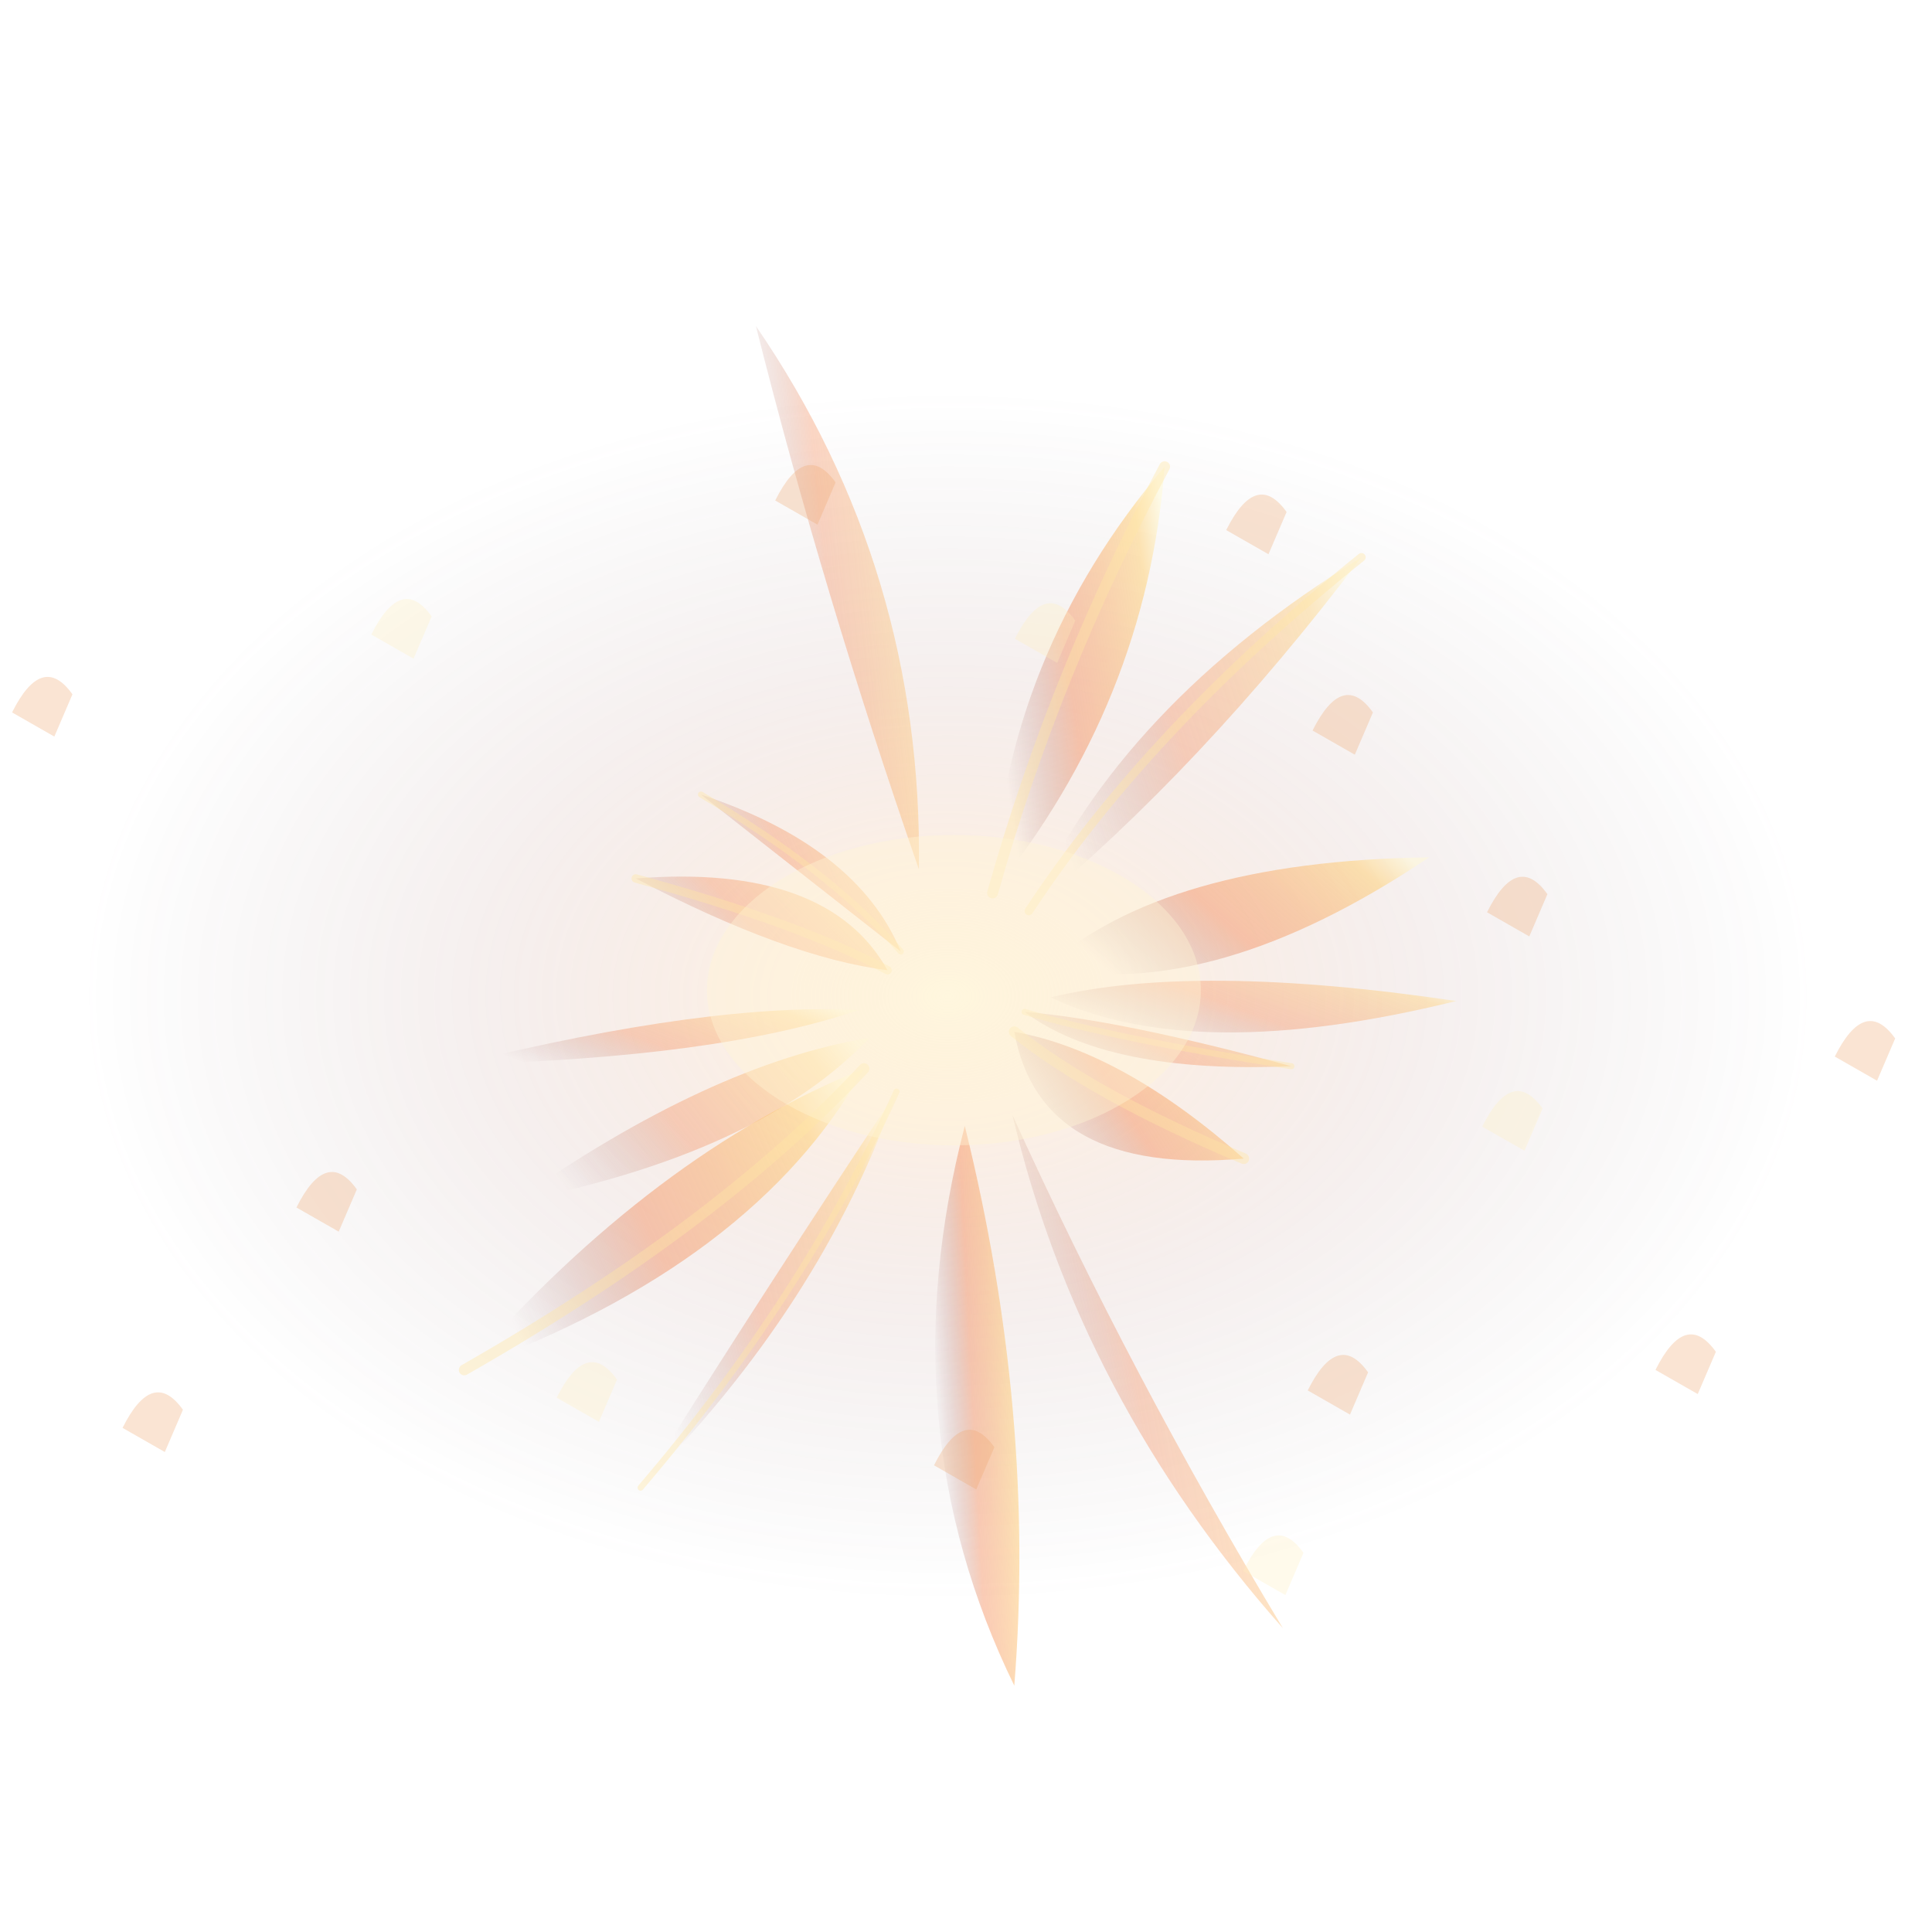
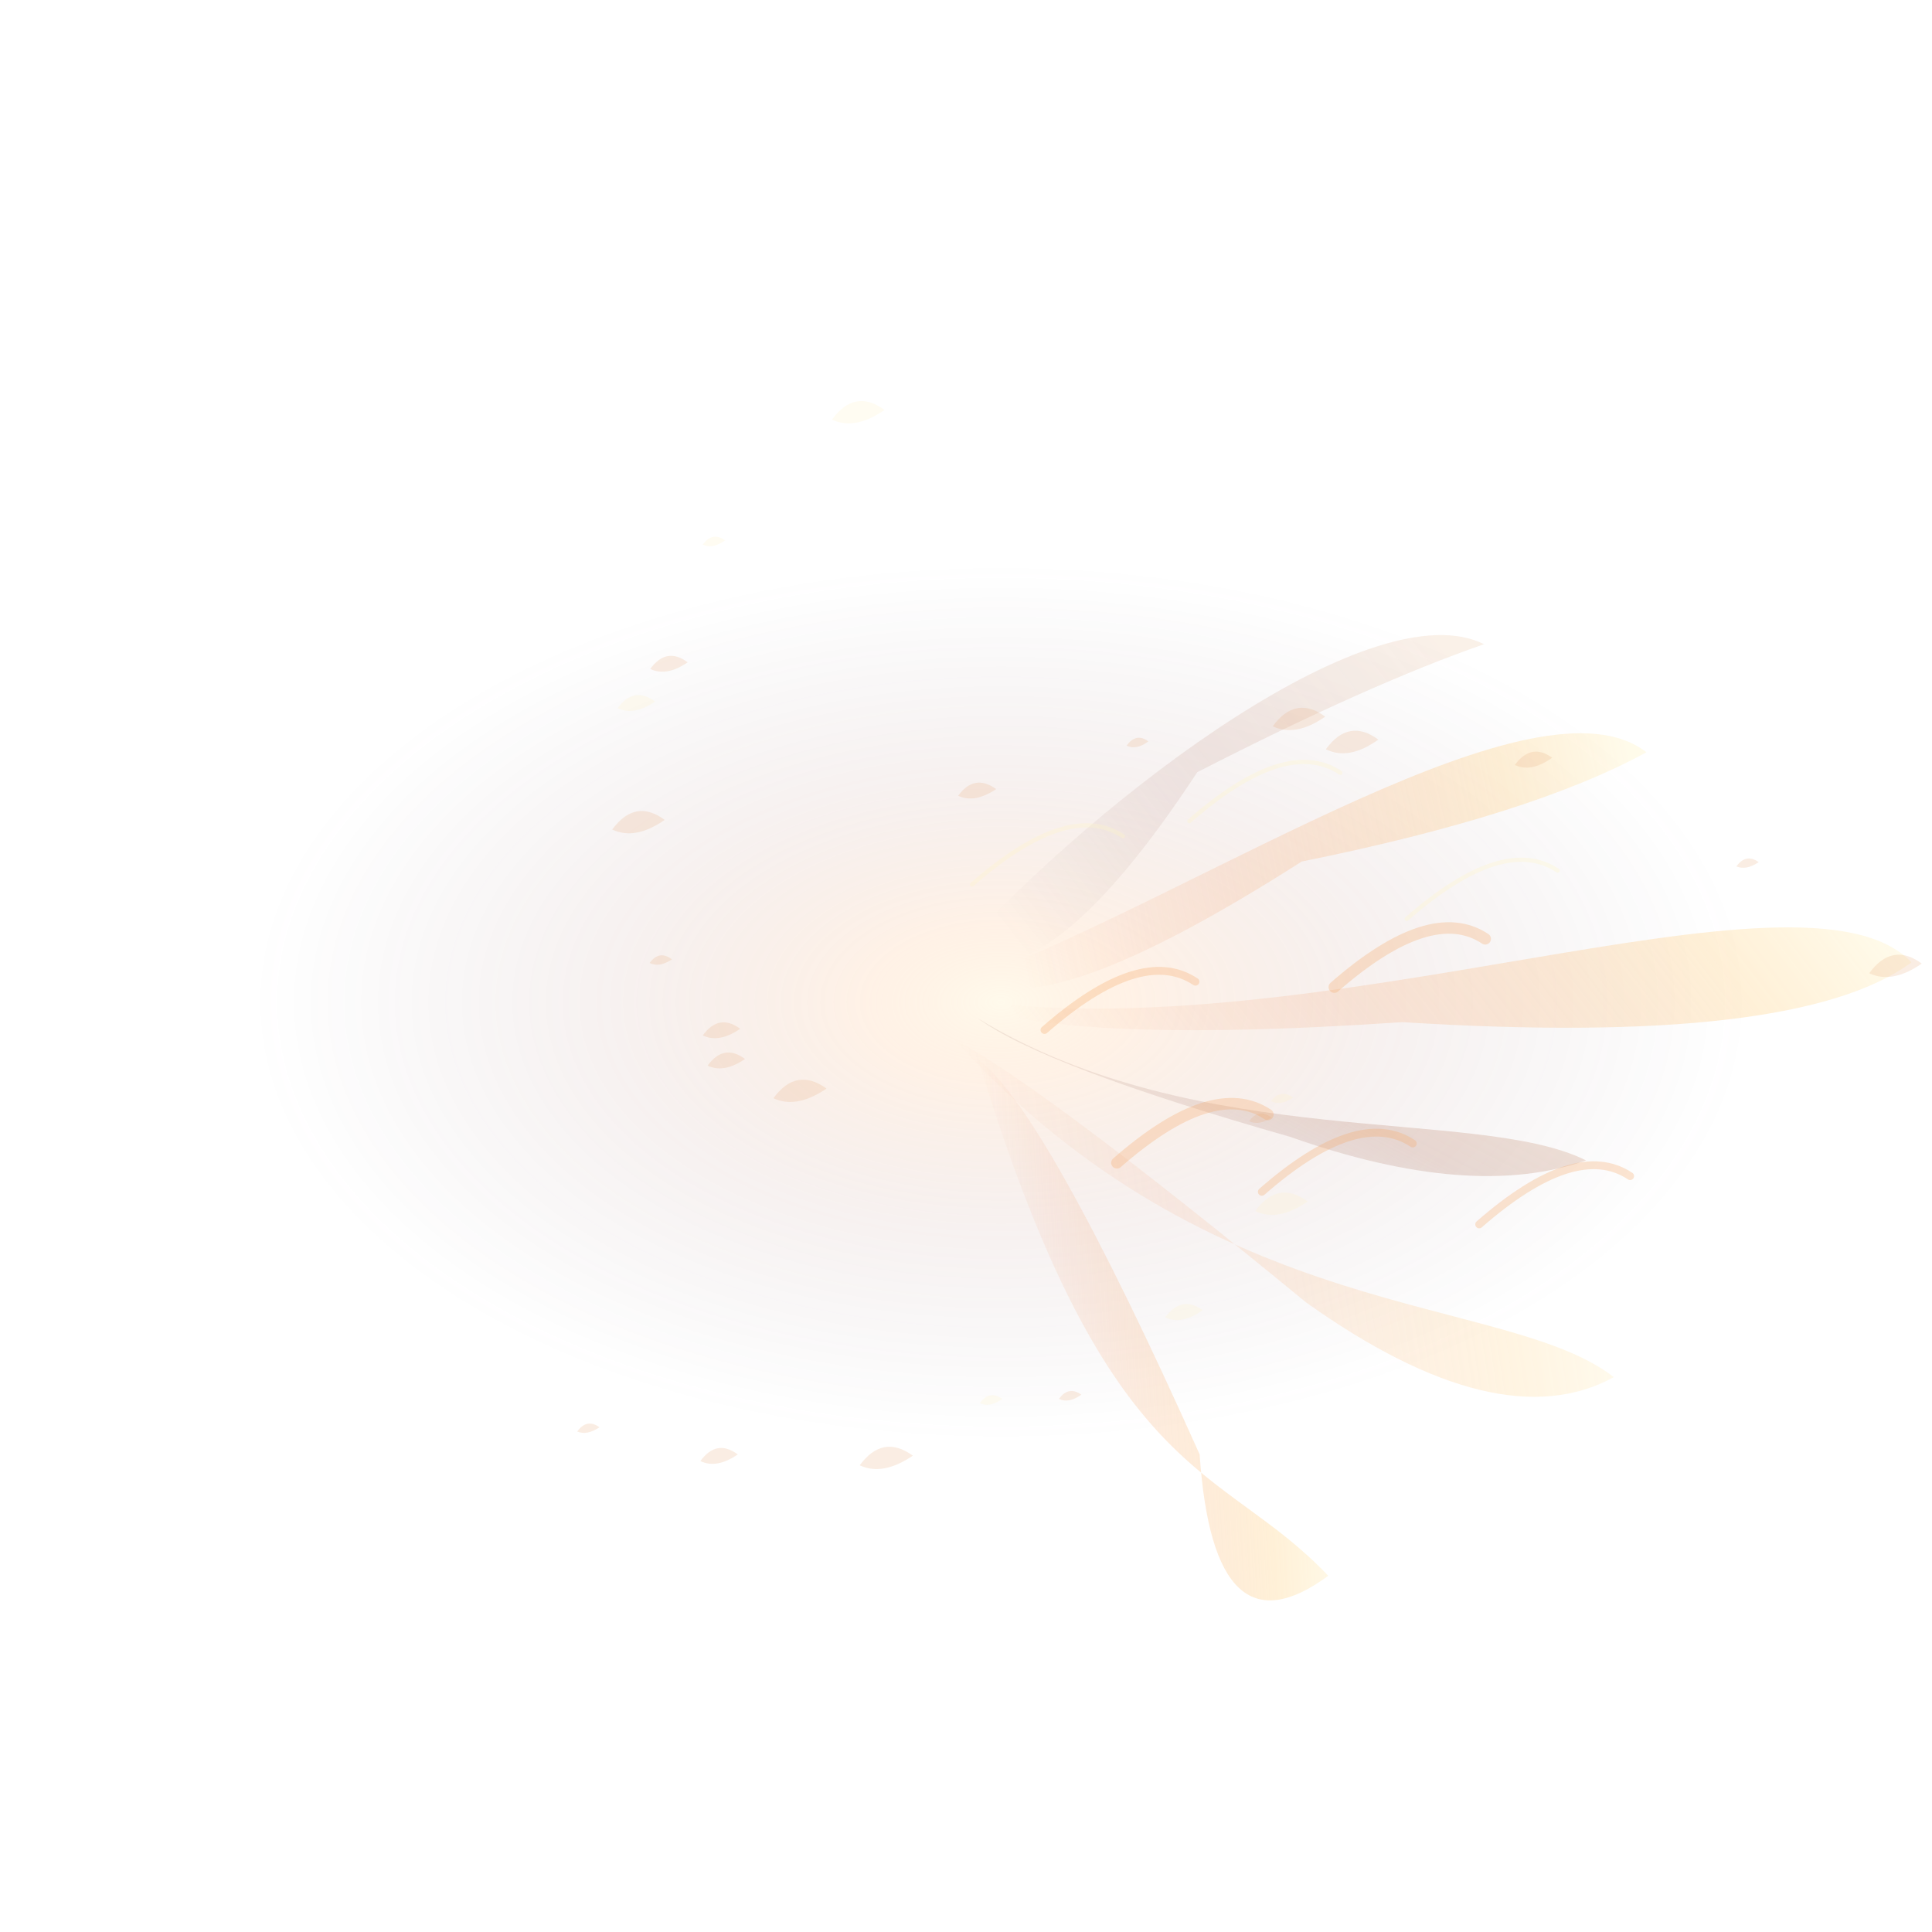
<svg xmlns="http://www.w3.org/2000/svg" width="320" height="320" viewBox="0 0 320 320">
  <defs>
-     <linearGradient id="strike" x1="0%" y1="50%" x2="100%" y2="15%">
-       <stop offset="0" stop-color="#6c3c4b" stop-opacity="0" />
-       <stop offset=".4" stop-color="#f2773d" stop-opacity=".75" />
-       <stop offset=".86" stop-color="#ffce6e" />
-       <stop offset="1" stop-color="#fffad4" />
+     <radialGradient id="dust">
+       <stop offset="0" stop-color="#ffeab1" stop-opacity=".50" />
+       <stop offset=".18" stop-color="#ffab64" stop-opacity=".32" />
+       <stop offset=".54" stop-color="#9b594d" stop-opacity=".16" />
+       <stop offset="1" stop-color="#493446" stop-opacity="0" />
+     </radialGradient>
+     <linearGradient id="flare" x1="3%" y1="48%" x2="100%" y2="40%">
+       <stop offset="0" stop-color="#e56c3d" stop-opacity="0" />
+       <stop offset=".38" stop-color="#f59957" stop-opacity=".44" />
+       <stop offset=".8" stop-color="#ffd58e" stop-opacity=".88" />
+       <stop offset="1" stop-color="#fff4cb" />
    </linearGradient>
-     <radialGradient id="sm">
-       <stop offset="0" stop-color="#ffeab0" stop-opacity=".67" />
-       <stop offset=".18" stop-color="#faad68" stop-opacity=".36" />
-       <stop offset=".53" stop-color="#9e594c" stop-opacity=".19" />
-       <stop offset="1" stop-color="#4a3c46" stop-opacity="0" />
-     </radialGradient>
+     <linearGradient id="ash" x1="0%" y1="70%" x2="100%" y2="20%">
+       <stop offset="0" stop-color="#6b4547" stop-opacity="0" />
+       <stop offset=".52" stop-color="#ac6e56" stop-opacity=".45" />
+       <stop offset="1" stop-color="#e1aa7d" stop-opacity=".58" />
+     </linearGradient>
  </defs>
-   <ellipse cx="157" cy="165" rx="142.2" ry="99.9" fill="url(#sm)" opacity="0.5" />
-   <path d="M 169.7 167.6 Q 183.4 177.9 213.9 176.6 Q 185.6 168.9 169.7 167.6 Z" fill="url(#strike)" opacity="0.4" />
-   <path d="M 169.7 167.6 Q 184.8 172.1 213.9 176.6" fill="none" stroke="#ffe7a4" stroke-width="1.0" stroke-linecap="round" opacity="0.4" />
-   <path d="M 144.0 171.9 Q 117.7 176.2 85.1 199.1 Q 125.9 191.1 144.0 171.9 Z" fill="url(#strike)" opacity="0.4" />
-   <path d="M 164.4 147.9 Q 189.9 116.4 192.9 77.3 Q 166.4 108.5 164.4 147.9 Z" fill="url(#strike)" opacity="0.5" />
-   <path d="M 164.4 147.9 Q 174.7 111.3 192.9 77.3" fill="none" stroke="#ffe7a4" stroke-width="1.8" stroke-linecap="round" opacity="0.4" />
-   <path d="M 167.7 184.7 Q 178.7 231.5 212.5 269.7 Q 187.2 227.7 167.7 184.7 Z" fill="url(#strike)" opacity="0.4" />
-   <path d="M 147.0 160.7 Q 137.1 143.0 105.3 145.5 Q 130.3 158.6 147.0 160.7 Z" fill="url(#strike)" opacity="0.4" />
-   <path d="M 147.0 160.7 Q 132.7 153.0 105.3 145.5" fill="none" stroke="#ffe7a4" stroke-width="1.4" stroke-linecap="round" opacity="0.4" />
-   <path d="M 173.1 160.3 Q 201.0 166.0 236.7 142.0 Q 192.9 142.6 173.1 160.3 Z" fill="url(#strike)" opacity="0.5" />
-   <path d="M 148.5 180.8 Q 127.8 211.9 106.1 246.4 Q 136.0 216.4 148.5 180.8 Z" fill="url(#strike)" opacity="0.4" />
-   <path d="M 148.5 180.8 Q 133.1 214.8 106.1 246.4" fill="none" stroke="#ffe7a4" stroke-width="1.0" stroke-linecap="round" opacity="0.4" />
-   <path d="M 152.2 144.0 Q 152.9 94.4 125.2 54.0 Q 136.4 98.5 152.2 144.0 Z" fill="url(#strike)" opacity="0.4" />
-   <path d="M 168.0 170.9 Q 172.3 194.8 206.0 191.9 Q 185.9 174.1 168.0 170.9 Z" fill="url(#strike)" opacity="0.5" />
-   <path d="M 168.0 170.9 Q 181.1 181.4 206.0 191.9" fill="none" stroke="#ffe7a4" stroke-width="1.8" stroke-linecap="round" opacity="0.4" />
-   <path d="M 142.2 167.3 Q 117.6 166.0 75.8 176.3 Q 119.1 175.2 142.2 167.3 Z" fill="url(#strike)" opacity="0.4" />
-   <path d="M 170.4 150.9 Q 199.0 127.3 225.5 92.3 Q 185.6 116.8 170.4 150.9 Z" fill="url(#strike)" opacity="0.4" />
-   <path d="M 170.4 150.9 Q 190.4 120.5 225.5 92.3" fill="none" stroke="#ffe7a4" stroke-width="1.4" stroke-linecap="round" opacity="0.4" />
-   <path d="M 159.8 186.5 Q 146.9 236.0 168.0 279.2 Q 171.6 234.2 159.8 186.5 Z" fill="url(#strike)" opacity="0.5" />
-   <path d="M 149.2 157.6 Q 142.0 140.2 116.1 131.6 Q 135.6 146.9 149.2 157.6 Z" fill="url(#strike)" opacity="0.4" />
-   <path d="M 149.2 157.6 Q 137.9 144.5 116.1 131.6" fill="none" stroke="#ffe7a4" stroke-width="1.0" stroke-linecap="round" opacity="0.4" />
-   <path d="M 174.0 165.2 Q 197.8 176.5 241.2 165.8 Q 198.0 159.4 174.0 165.2 Z" fill="url(#strike)" opacity="0.4" />
-   <path d="M 143.1 177.0 Q 108.4 190.9 76.9 226.9 Q 125.0 209.4 143.1 177.0 Z" fill="url(#strike)" opacity="0.5" />
-   <path d="M 143.1 177.0 Q 119.1 202.8 76.9 226.9" fill="none" stroke="#ffe7a4" stroke-width="1.8" stroke-linecap="round" opacity="0.4" />
-   <path d="M245.5 186.6 Q250.5 176.6 255.5 183.6 L252.5 190.6 Z" fill="#ffefbc" opacity="0.3" />
-   <path d="M49.1 200.0 Q54.1 190.0 59.1 197.0 L56.1 204.0 Z" fill="#eda46a" opacity="0.3" />
-   <path d="M203.1 87.8 Q208.1 77.8 213.1 84.8 L210.1 91.8 Z" fill="#eda46a" opacity="0.3" />
-   <path d="M205.9 260.2 Q210.9 250.2 215.9 257.2 L212.9 264.2 Z" fill="#ffefbc" opacity="0.3" />
-   <path d="M2.0 118.0 Q7.0 108.0 12.0 115.0 L9.0 122.0 Z" fill="#eda46a" opacity="0.3" />
-   <path d="M246.3 151.1 Q251.3 141.1 256.3 148.1 L253.3 155.1 Z" fill="#eda46a" opacity="0.3" />
-   <path d="M92.2 231.5 Q97.2 221.5 102.2 228.5 L99.2 235.5 Z" fill="#ffefbc" opacity="0.3" />
-   <path d="M128.4 82.9 Q133.4 72.9 138.4 79.9 L135.4 86.9 Z" fill="#eda46a" opacity="0.3" />
-   <path d="M274.2 226.9 Q279.2 216.9 284.2 223.9 L281.2 230.9 Z" fill="#eda46a" opacity="0.3" />
-   <path d="M-15.6 179.0 Q-10.6 169.0 -5.6 176.0 L-8.6 183.0 Z" fill="#ffefbc" opacity="0.3" />
-   <path d="M217.4 121.0 Q222.4 111.0 227.4 118.0 L224.4 125.0 Z" fill="#eda46a" opacity="0.3" />
-   <path d="M154.7 242.7 Q159.7 232.7 164.7 239.7 L161.7 246.7 Z" fill="#eda46a" opacity="0.3" />
-   <path d="M61.5 105.1 Q66.5 95.1 71.5 102.1 L68.5 109.1 Z" fill="#ffefbc" opacity="0.3" />
-   <path d="M303.9 175.0 Q308.9 165.0 313.9 172.0 L310.9 179.0 Z" fill="#eda46a" opacity="0.3" />
-   <path d="M20.3 236.5 Q25.3 226.5 30.3 233.5 L27.3 240.5 Z" fill="#eda46a" opacity="0.3" />
-   <path d="M168.1 105.8 Q173.1 95.8 178.1 102.8 L175.1 109.8 Z" fill="#ffefbc" opacity="0.3" />
-   <path d="M216.6 230.3 Q221.6 220.3 226.6 227.3 L223.6 234.3 Z" fill="#eda46a" opacity="0.3" />
-   <ellipse cx="158" cy="164" rx="40.9" ry="25.7" fill="#fff5d4" opacity="0.4" />
+   <ellipse cx="165.8" cy="166" rx="123.8" ry="72.6" fill="url(#dust)" opacity="0.5" />
+   <path d="M 158.0 158.5 C 183.3 130.6 227.8 97.7 245.8 106.7 Q 226.8 113.3 198.3 127.9 Q 173 166.5 158.0 158.5 Z" fill="url(#ash)" opacity="0.3" />
+   <path d="M 162.0 161.9 C 200.6 146.9 254.7 110.6 272.7 124.6 Q 253.7 135.0 215.6 142.7 Q 173 169.9 162.0 161.9 Z" fill="url(#flare)" opacity="0.4" />
+   <path d="M 158.0 165.3 C 217.3 175.0 298.6 140.4 316.6 159.4 Q 297.6 173.4 232.3 169.3 Q 173 173.3 158.0 165.3 Z" fill="url(#flare)" opacity="0.4" />
+   <path d="M 162.0 168.7 C 198.7 191.0 244.7 183.2 262.7 192.2 Q 243.7 198.9 213.7 188.3 Q 173 176.7 162.0 168.7 Z" fill="url(#ash)" opacity="0.5" />
+   <path d="M 158.0 172.1 C 201.3 219.9 249.3 214.1 267.3 228.1 Q 248.3 238.5 216.3 215.7 Q 173 180.1 158.0 172.1 Z" fill="url(#flare)" opacity="0.3" />
+   <path d="M 162.0 175.5 C 183.7 246.6 202.0 242.0 220.0 261.0 Q 201.0 275.0 198.7 240.9 Q 173 183.5 162.0 175.5 Z" fill="url(#flare)" opacity="0.4" />
+   <path d="M210.5 182.4 Q212.1 180.3 214.2 181.8 Q212.1 183.2 210.5 182.4 Z" fill="#fff0be" opacity="0.2" />
+   <path d="M117.2 176.5 Q119.9 172.8 123.4 175.4 Q119.9 177.8 117.2 176.5 Z" fill="#e6a675" opacity="0.2" />
+   <path d="M210.8 120.3 Q214.6 115.1 219.5 118.7 Q214.6 122.1 210.8 120.3 Z" fill="#e6a675" opacity="0.2" />
+   <path d="M175.4 231.7 Q177.0 229.5 179.1 231.0 Q177.0 232.5 175.4 231.7 Z" fill="#e6a675" opacity="0.2" />
+   <path d="M102.3 117.3 Q105.0 113.6 108.5 116.2 Q105.0 118.6 102.3 117.3 Z" fill="#fff0be" opacity="0.2" />
+   <path d="M309.6 161.2 Q313.4 156.0 318.3 159.6 Q313.4 163.0 309.6 161.2 Z" fill="#e6a675" opacity="0.2" />
+   <path d="M95.6 237.1 Q97.2 234.9 99.3 236.4 Q97.2 237.8 95.6 237.1 Z" fill="#e6a675" opacity="0.2" />
+   <path d="M158.7 131.8 Q161.4 128.1 165.0 130.7 Q161.4 133.1 158.7 131.8 Z" fill="#e6a675" opacity="0.2" />
+   <path d="M207.9 200.6 Q211.7 195.4 216.6 199.0 Q211.7 202.4 207.9 200.6 Z" fill="#fff0be" opacity="0.2" />
+   <path d="M107.6 159.5 Q109.2 157.3 111.3 158.9 Q109.2 160.3 107.6 159.5 Z" fill="#e6a675" opacity="0.2" />
+   <path d="M250.9 126.7 Q253.6 123.0 257.1 125.5 Q253.6 128.0 250.9 126.7 Z" fill="#e6a675" opacity="0.2" />
+   <path d="M142.4 242.7 Q146.2 237.5 151.2 241.1 Q146.2 244.5 142.4 242.7 Z" fill="#e6a675" opacity="0.2" />
+   <path d="M116.4 90.2 Q118.0 88.0 120.1 89.5 Q118.0 91.0 116.4 90.2 Z" fill="#fff0be" opacity="0.2" />
+   <path d="M323.0 193.6 Q325.7 189.9 329.2 192.5 Q325.7 194.9 323.0 193.6 Z" fill="#e6a675" opacity="0.2" />
+   <path d="M128.1 181.9 Q131.9 176.7 136.9 180.3 Q131.9 183.7 128.1 181.9 Z" fill="#e6a675" opacity="0.2" />
+   <path d="M186.6 123.5 Q188.2 121.3 190.2 122.8 Q188.2 124.3 186.6 123.5 Z" fill="#e6a675" opacity="0.2" />
+   <path d="M193.0 218.2 Q195.7 214.5 199.2 217.0 Q195.7 219.5 193.0 218.2 Z" fill="#fff0be" opacity="0.2" />
+   <path d="M101.4 137.4 Q105.2 132.2 110.1 135.8 Q105.2 139.2 101.4 137.4 Z" fill="#e6a675" opacity="0.2" />
+   <path d="M287.6 143.5 Q289.2 141.3 291.3 142.8 Q289.2 144.2 287.6 143.5 Z" fill="#e6a675" opacity="0.2" />
+   <path d="M116.0 242.0 Q118.7 238.3 122.2 240.9 Q118.7 243.3 116.0 242.0 Z" fill="#e6a675" opacity="0.2" />
+   <path d="M137.8 69.5 Q141.6 64.3 146.5 67.9 Q141.6 71.3 137.8 69.5 Z" fill="#fff0be" opacity="0.2" />
+   <path d="M206.9 185.7 Q208.5 183.5 210.6 185.1 Q208.5 186.5 206.9 185.7 Z" fill="#e6a675" opacity="0.2" />
+   <path d="M116.4 171.5 Q119.1 167.8 122.6 170.4 Q119.1 172.8 116.4 171.5 Z" fill="#e6a675" opacity="0.2" />
+   <path d="M219.6 124.1 Q223.4 118.9 228.3 122.5 Q223.4 126.0 219.6 124.1 Z" fill="#e6a675" opacity="0.2" />
+   <path d="M162.3 232.4 Q163.9 230.2 166.0 231.7 Q163.9 233.2 162.3 232.4 Z" fill="#fff0be" opacity="0.2" />
+   <path d="M107.7 110.8 Q110.4 107.1 113.9 109.7 Q110.4 112.1 107.7 110.8 Z" fill="#e6a675" opacity="0.2" />
+   <path d="M 161.0 146.5 Q 177.0 132.5 186.0 138.5" fill="none" stroke="#fff5c6" stroke-width="0.7" stroke-linecap="round" opacity="0.3" />
+   <path d="M 173.0 170.6 Q 189.0 156.6 198.0 162.6" fill="none" stroke="#f4a967" stroke-width="1.3" stroke-linecap="round" opacity="0.3" />
+   <path d="M 185.0 192.6 Q 201.0 178.6 210.0 184.6" fill="none" stroke="#f4a967" stroke-width="1.9" stroke-linecap="round" opacity="0.3" />
+   <path d="M 197.0 136.0 Q 213.0 122.0 222.0 128.0" fill="none" stroke="#fff5c6" stroke-width="0.7" stroke-linecap="round" opacity="0.3" />
+   <path d="M 209.0 197.4 Q 225.0 183.4 234.0 189.4" fill="none" stroke="#f4a967" stroke-width="1.3" stroke-linecap="round" opacity="0.3" />
+   <path d="M 221.0 163.5 Q 237.0 149.5 246.0 155.5" fill="none" stroke="#f4a967" stroke-width="1.9" stroke-linecap="round" opacity="0.3" />
+   <path d="M 233.0 152.2 Q 249.0 138.2 258.0 144.2" fill="none" stroke="#fff5c6" stroke-width="0.7" stroke-linecap="round" opacity="0.3" />
+   <path d="M 245.0 202.8 Q 261.0 188.8 270.0 194.8" fill="none" stroke="#f4a967" stroke-width="1.3" stroke-linecap="round" opacity="0.3" />
</svg>
